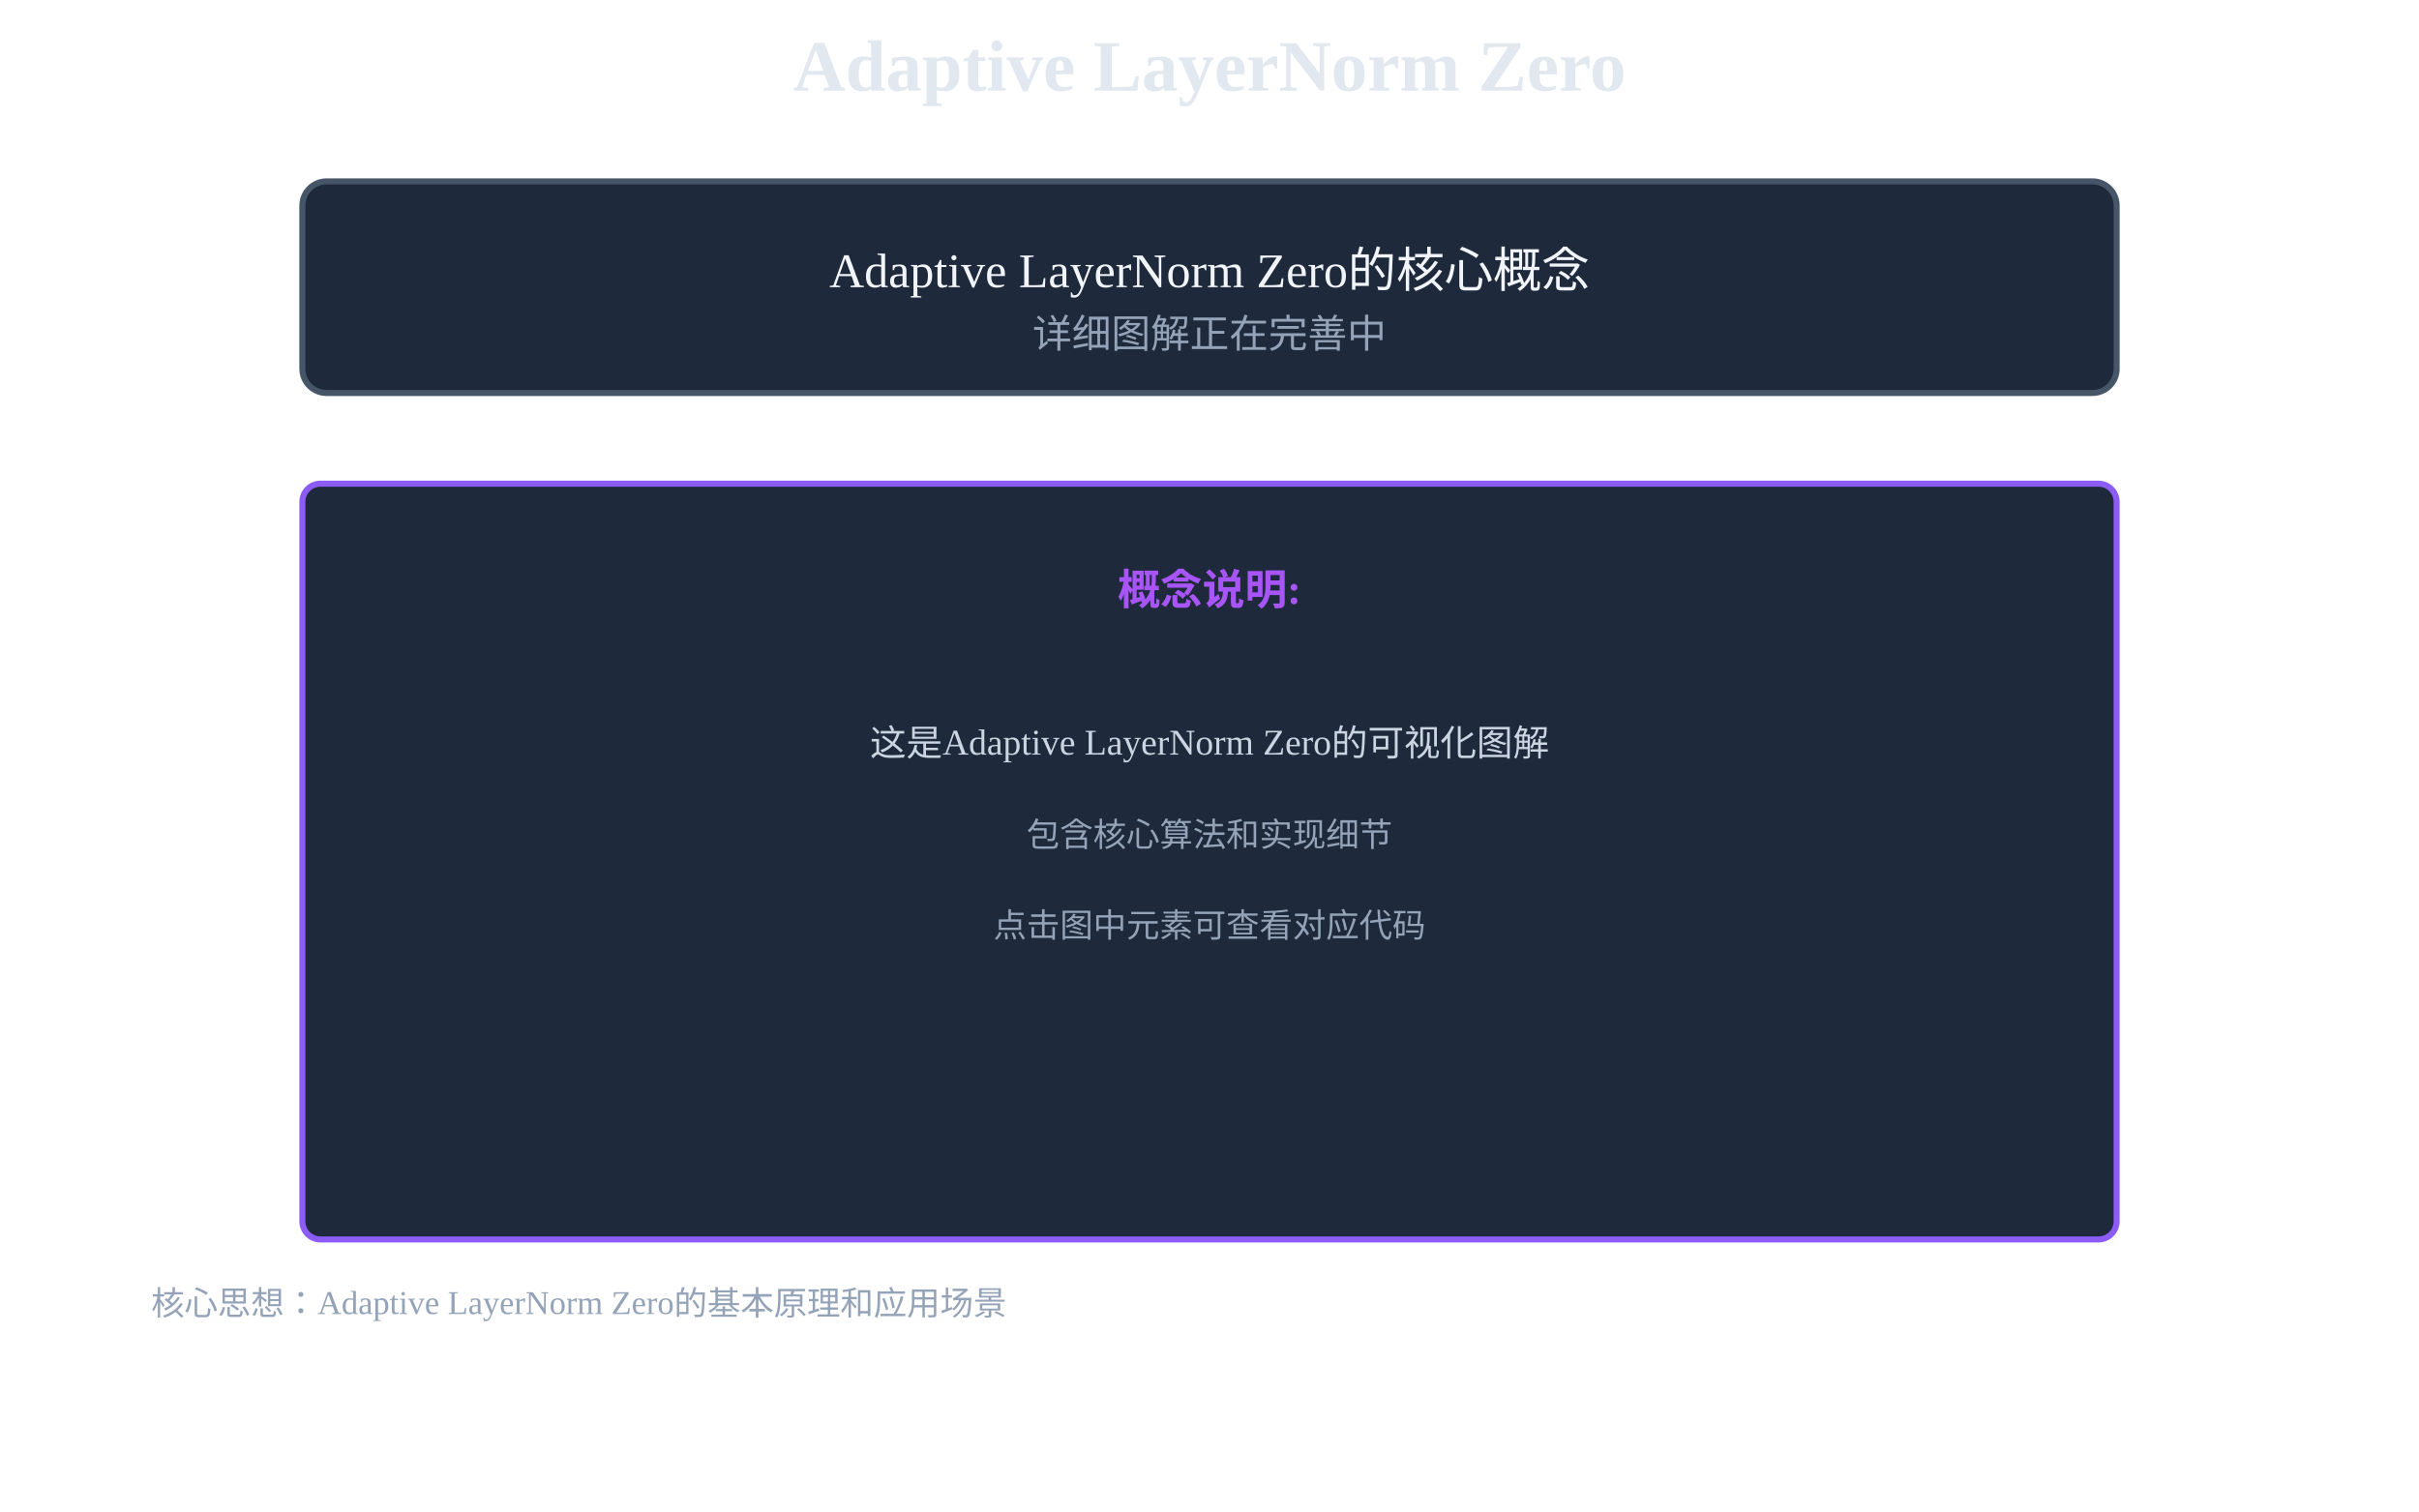
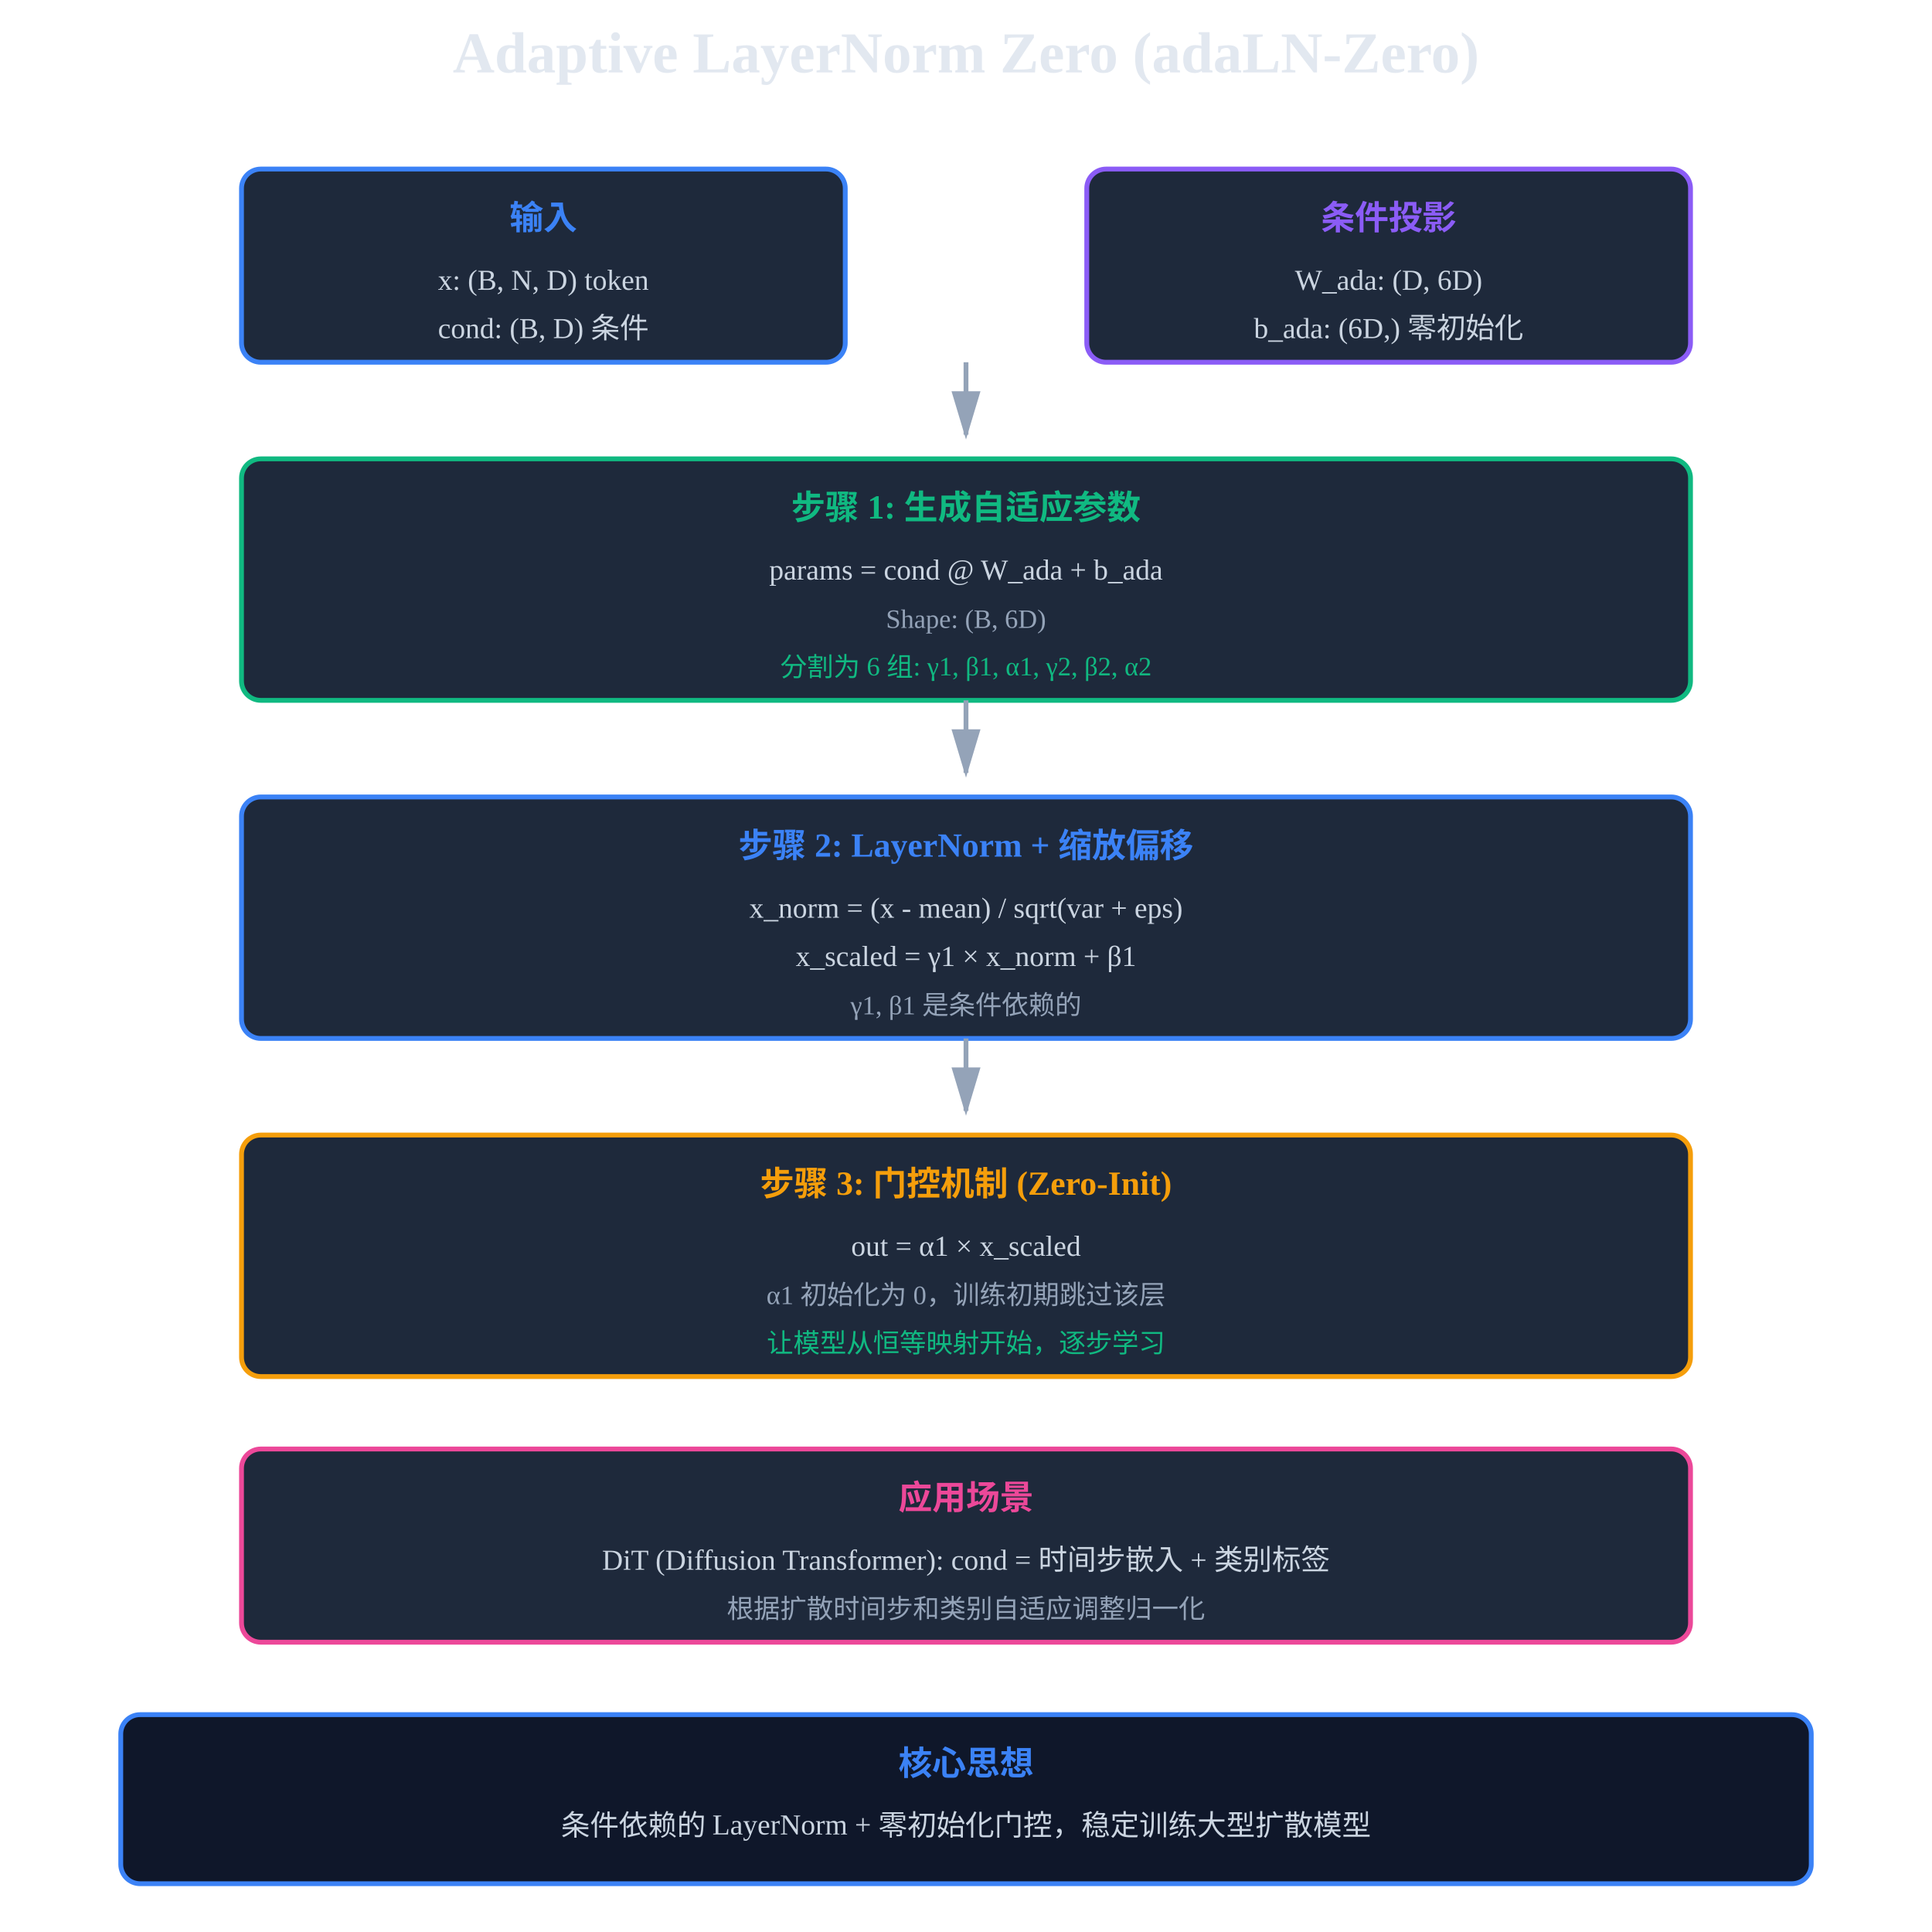
- <svg xmlns="http://www.w3.org/2000/svg" viewBox="0 0 800 500" class="w-full h-auto">
-   <text x="400" y="30" text-anchor="middle" fill="#e2e8f0" font-size="24" font-weight="bold">Adaptive LayerNorm Zero</text>
+ <svg xmlns="http://www.w3.org/2000/svg" viewBox="0 0 800 800" class="w-full h-auto">
+   <defs>
+     <marker id="arrowhead" markerWidth="10" markerHeight="10" refX="9" refY="3" orient="auto">
+       <polygon points="0 0, 10 3, 0 6" fill="#94a3b8" />
+     </marker>
+   </defs>
+   <text x="400" y="30" text-anchor="middle" fill="#e2e8f0" font-size="24" font-weight="bold">Adaptive LayerNorm Zero (adaLN-Zero)</text>
+   <g data-code-line="1,2">
+     <rect x="100" y="70" width="250" height="80" rx="8" fill="#1e293b" stroke="#3b82f6" stroke-width="2" />
+     <text x="225" y="95" text-anchor="middle" fill="#3b82f6" font-size="14" font-weight="bold">输入</text>
+     <text x="225" y="120" text-anchor="middle" fill="#cbd5e1" font-size="12">x: (B, N, D) token</text>
+     <text x="225" y="140" text-anchor="middle" fill="#cbd5e1" font-size="12">cond: (B, D) 条件</text>
+   </g>
+   <g data-code-line="3,4">
+     <rect x="450" y="70" width="250" height="80" rx="8" fill="#1e293b" stroke="#8b5cf6" stroke-width="2" />
+     <text x="575" y="95" text-anchor="middle" fill="#8b5cf6" font-size="14" font-weight="bold">条件投影</text>
+     <text x="575" y="120" text-anchor="middle" fill="#cbd5e1" font-size="12">W_ada: (D, 6D)</text>
+     <text x="575" y="140" text-anchor="middle" fill="#cbd5e1" font-size="12">b_ada: (6D,) 零初始化</text>
+   </g>
+   <g data-code-line="5,6">
+     <line x1="400" y1="150" x2="400" y2="180" stroke="#94a3b8" stroke-width="2" marker-end="url(#arrowhead)" />
+     <rect x="100" y="190" width="600" height="100" rx="8" fill="#1e293b" stroke="#10b981" stroke-width="2" />
+     <text x="400" y="215" text-anchor="middle" fill="#10b981" font-size="14" font-weight="bold">步骤 1: 生成自适应参数</text>
+     <text x="400" y="240" text-anchor="middle" fill="#cbd5e1" font-size="12">params = cond @ W_ada + b_ada</text>
+     <text x="400" y="260" text-anchor="middle" fill="#94a3b8" font-size="11">Shape: (B, 6D)</text>
+     <text x="400" y="280" text-anchor="middle" fill="#10b981" font-size="11">分割为 6 组: γ1, β1, α1, γ2, β2, α2</text>
+   </g>
+   <g data-code-line="7,8">
+     <line x1="400" y1="290" x2="400" y2="320" stroke="#94a3b8" stroke-width="2" marker-end="url(#arrowhead)" />
+     <rect x="100" y="330" width="600" height="100" rx="8" fill="#1e293b" stroke="#3b82f6" stroke-width="2" />
+     <text x="400" y="355" text-anchor="middle" fill="#3b82f6" font-size="14" font-weight="bold">步骤 2: LayerNorm + 缩放偏移</text>
+     <text x="400" y="380" text-anchor="middle" fill="#cbd5e1" font-size="12">x_norm = (x - mean) / sqrt(var + eps)</text>
+     <text x="400" y="400" text-anchor="middle" fill="#cbd5e1" font-size="12">x_scaled = γ1 × x_norm + β1</text>
+     <text x="400" y="420" text-anchor="middle" fill="#94a3b8" font-size="11">γ1, β1 是条件依赖的</text>
+   </g>
+   <g data-code-line="9,10">
+     <line x1="400" y1="430" x2="400" y2="460" stroke="#94a3b8" stroke-width="2" marker-end="url(#arrowhead)" />
+     <rect x="100" y="470" width="600" height="100" rx="8" fill="#1e293b" stroke="#f59e0b" stroke-width="2" />
+     <text x="400" y="495" text-anchor="middle" fill="#f59e0b" font-size="14" font-weight="bold">步骤 3: 门控机制 (Zero-Init)</text>
+     <text x="400" y="520" text-anchor="middle" fill="#cbd5e1" font-size="12">out = α1 × x_scaled</text>
+     <text x="400" y="540" text-anchor="middle" fill="#94a3b8" font-size="11">α1 初始化为 0，训练初期跳过该层</text>
+     <text x="400" y="560" text-anchor="middle" fill="#10b981" font-size="11">让模型从恒等映射开始，逐步学习</text>
+   </g>
+   <g data-code-line="3,4,5">
+     <rect x="100" y="600" width="600" height="80" rx="8" fill="#1e293b" stroke="#ec4899" stroke-width="2" />
+     <text x="400" y="625" text-anchor="middle" fill="#ec4899" font-size="14" font-weight="bold">应用场景</text>
+     <text x="400" y="650" text-anchor="middle" fill="#cbd5e1" font-size="12">DiT (Diffusion Transformer): cond = 时间步嵌入 + 类别标签</text>
+     <text x="400" y="670" text-anchor="middle" fill="#94a3b8" font-size="11">根据扩散时间步和类别自适应调整归一化</text>
+   </g>
  <g data-code-line="1,2,3">
-     <rect x="100" y="60" width="600" height="70" rx="8" fill="#1e293b" stroke="#475569" stroke-width="2" />
-     <text x="400" y="95" text-anchor="middle" fill="#f1f5f9" font-size="16">Adaptive LayerNorm Zero的核心概念</text>
-     <text x="400" y="115" text-anchor="middle" fill="#94a3b8" font-size="13">详细图解正在完善中</text>
-   </g>
-   <g data-code-line="4,5,6">
-     <rect x="100" y="160" width="600" height="250" rx="6" fill="#1e293b" stroke="#8b5cf6" stroke-width="2" />
-     <text x="400" y="200" text-anchor="middle" fill="#a855f7" font-size="14" font-weight="bold">概念说明:</text>
-     <text x="400" y="250" text-anchor="middle" fill="#cbd5e1" font-size="12">这是Adaptive LayerNorm Zero的可视化图解</text>
-     <text x="400" y="280" text-anchor="middle" fill="#94a3b8" font-size="11">包含核心算法和实现细节</text>
-     <text x="400" y="310" text-anchor="middle" fill="#94a3b8" font-size="11">点击图中元素可查看对应代码</text>
-   </g>
-   <g transform="translate(50, 435)">
-     <text x="0" y="0" fill="#94a3b8" font-size="11">核心思想：Adaptive LayerNorm Zero的基本原理和应用场景</text>
+     <rect x="50" y="710" width="700" height="70" rx="8" fill="#0f172a" stroke="#3b82f6" stroke-width="2" />
+     <text x="400" y="735" text-anchor="middle" fill="#3b82f6" font-size="14" font-weight="bold">核心思想</text>
+     <text x="400" y="760" text-anchor="middle" fill="#cbd5e1" font-size="12">条件依赖的 LayerNorm + 零初始化门控，稳定训练大型扩散模型</text>
  </g>
</svg>
